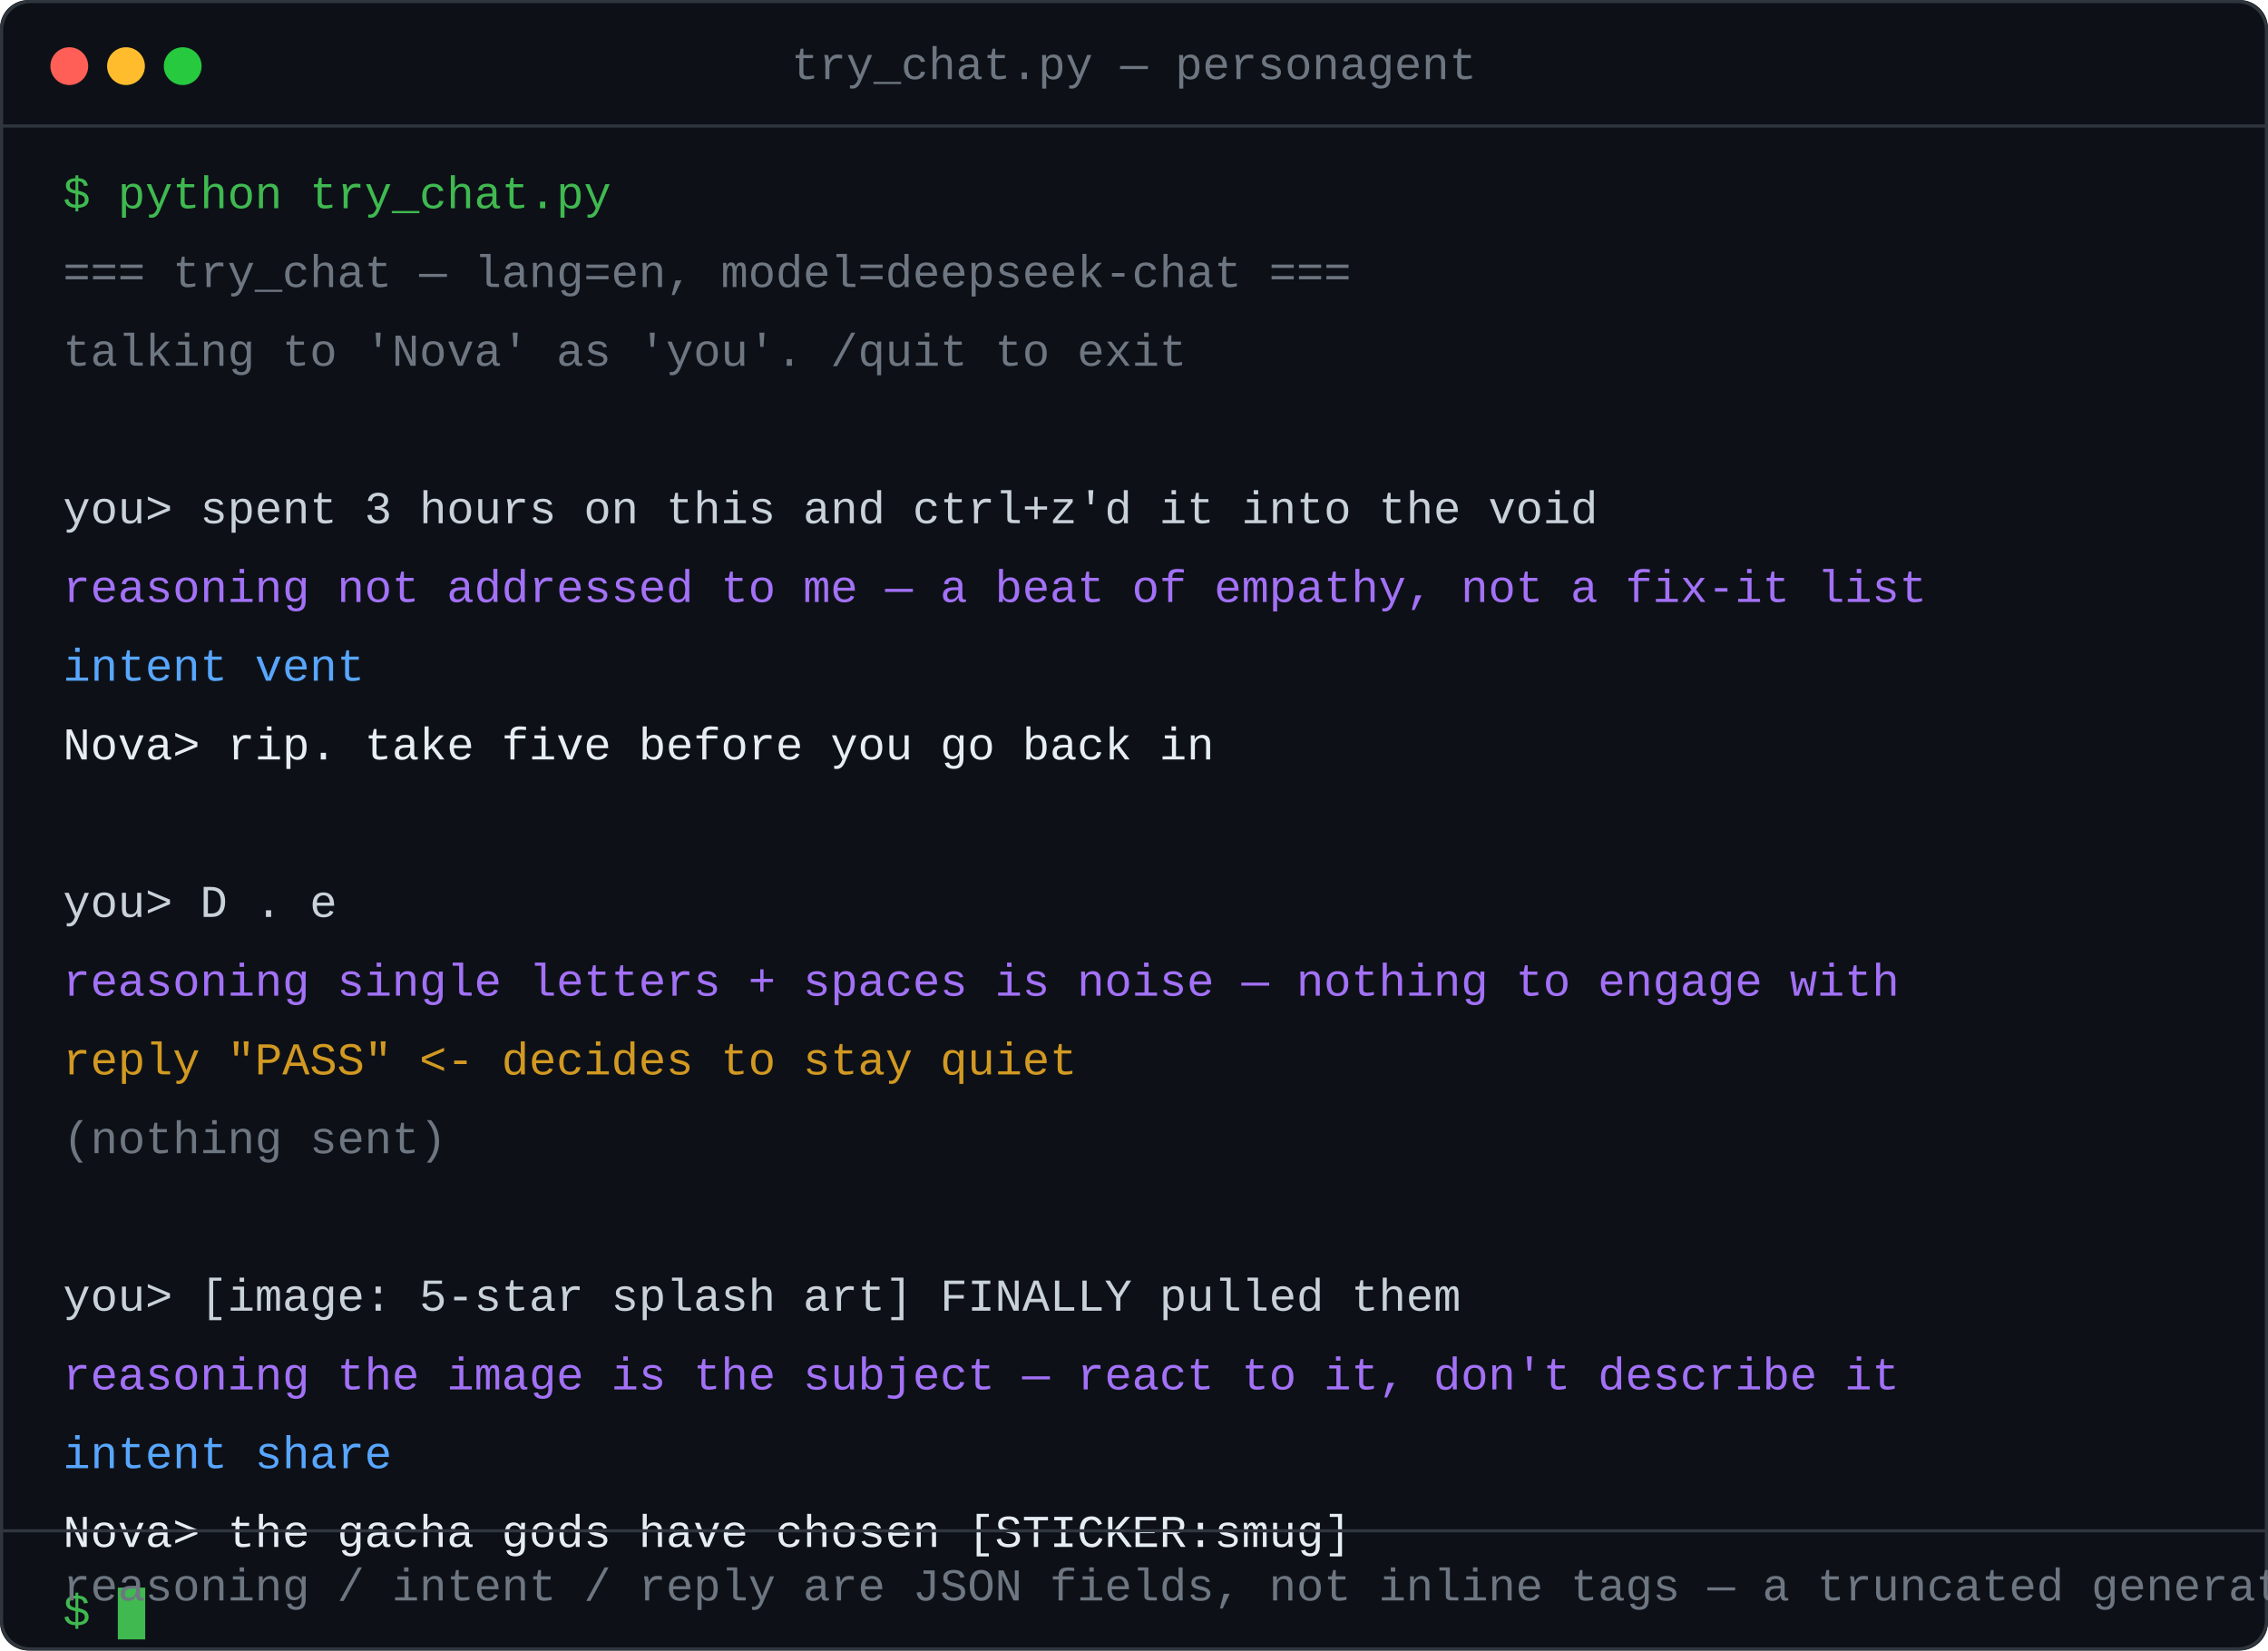
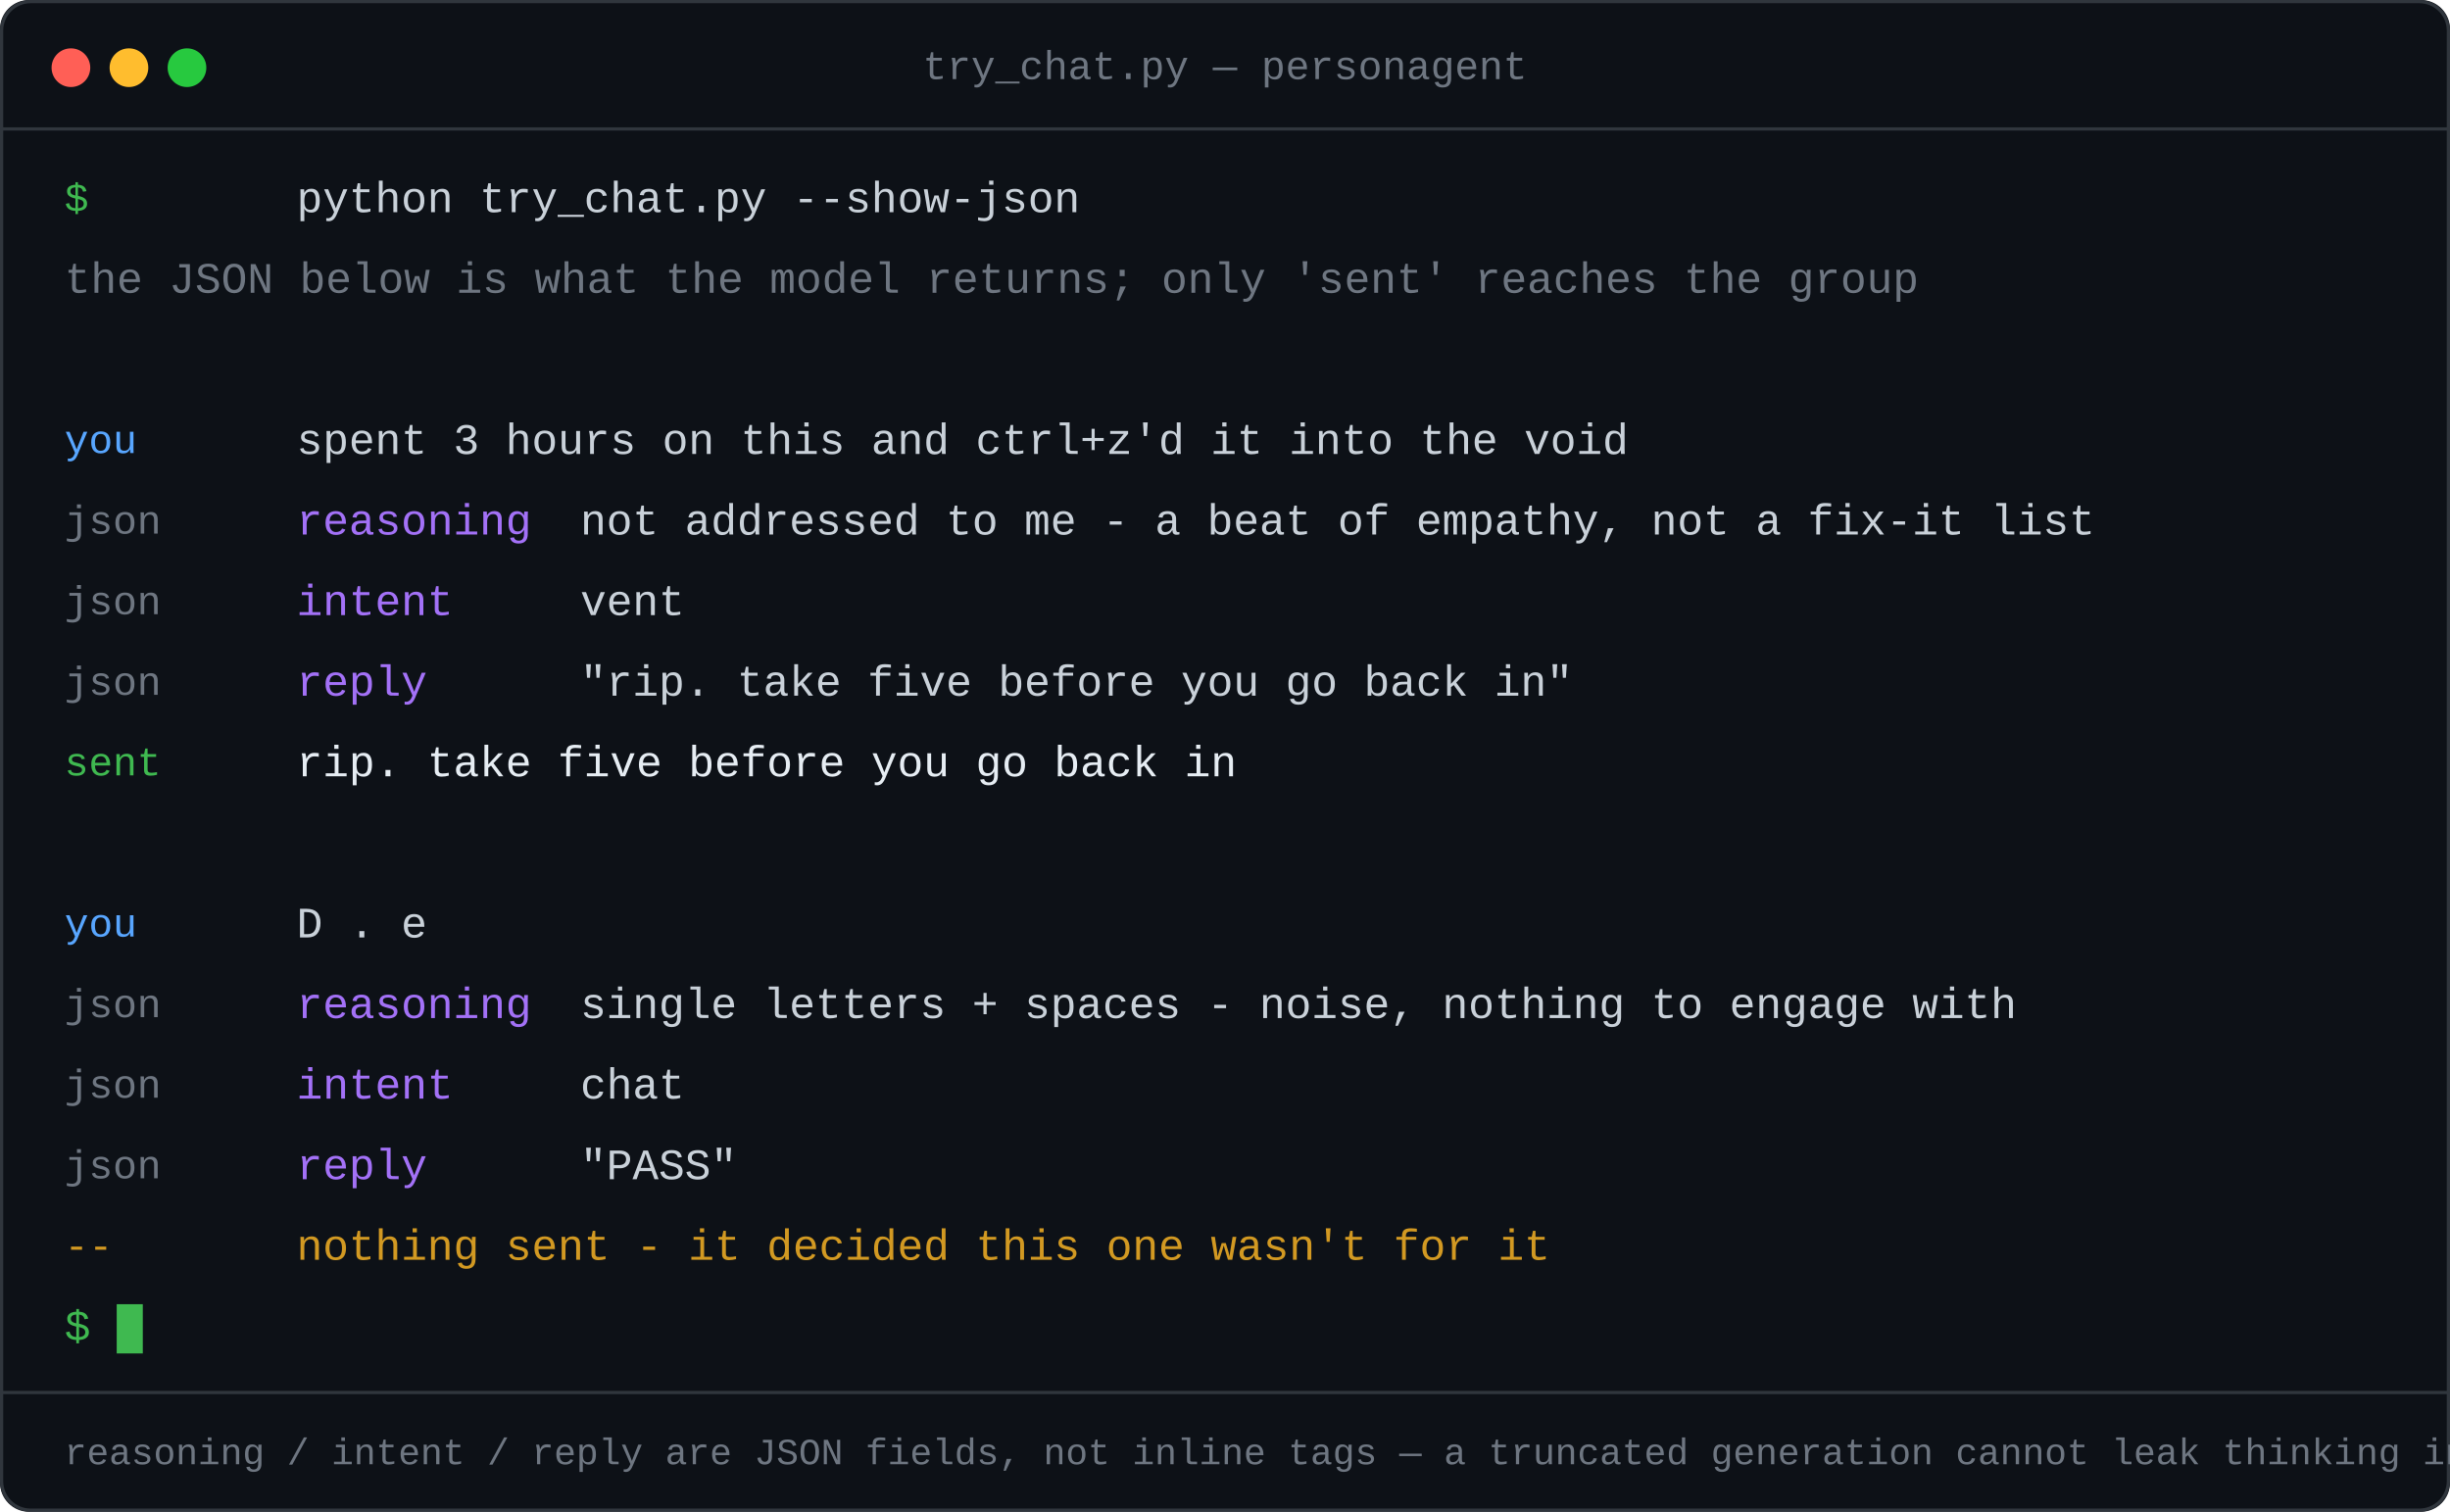
- <svg xmlns="http://www.w3.org/2000/svg" width="720" height="524" viewBox="0 0 720 524" role="img" aria-label="personagent try_chat.py demo">
-   <style>text{font-family:ui-monospace,SFMono-Regular,Menlo,Consolas,'Liberation Mono',monospace;font-size:14.5px;dominant-baseline:middle;white-space:pre}@keyframes r0{0%,3.07%{opacity:0}3.67%,94.0%{opacity:1}99.0%,100%{opacity:0}}.r0{animation:r0 22.0s steps(1,end) infinite}@keyframes r1{0%,6.73%{opacity:0}7.33%,94.0%{opacity:1}99.0%,100%{opacity:0}}.r1{animation:r1 22.0s steps(1,end) infinite}@keyframes r2{0%,10.40%{opacity:0}11.00%,94.0%{opacity:1}99.0%,100%{opacity:0}}.r2{animation:r2 22.0s steps(1,end) infinite}@keyframes r3{0%,14.07%{opacity:0}14.67%,94.0%{opacity:1}99.0%,100%{opacity:0}}.r3{animation:r3 22.0s steps(1,end) infinite}@keyframes r4{0%,21.40%{opacity:0}22.00%,94.0%{opacity:1}99.0%,100%{opacity:0}}.r4{animation:r4 22.0s steps(1,end) infinite}@keyframes r5{0%,28.73%{opacity:0}29.33%,94.0%{opacity:1}99.0%,100%{opacity:0}}.r5{animation:r5 22.0s steps(1,end) infinite}@keyframes r6{0%,32.40%{opacity:0}33.00%,94.0%{opacity:1}99.0%,100%{opacity:0}}.r6{animation:r6 22.0s steps(1,end) infinite}@keyframes r7{0%,36.07%{opacity:0}36.67%,94.0%{opacity:1}99.0%,100%{opacity:0}}.r7{animation:r7 22.0s steps(1,end) infinite}@keyframes r8{0%,39.73%{opacity:0}40.33%,94.0%{opacity:1}99.0%,100%{opacity:0}}.r8{animation:r8 22.0s steps(1,end) infinite}@keyframes r9{0%,47.07%{opacity:0}47.67%,94.0%{opacity:1}99.0%,100%{opacity:0}}.r9{animation:r9 22.0s steps(1,end) infinite}@keyframes r10{0%,54.40%{opacity:0}55.00%,94.0%{opacity:1}99.0%,100%{opacity:0}}.r10{animation:r10 22.0s steps(1,end) infinite}@keyframes r11{0%,58.07%{opacity:0}58.67%,94.0%{opacity:1}99.0%,100%{opacity:0}}.r11{animation:r11 22.0s steps(1,end) infinite}@keyframes r12{0%,61.73%{opacity:0}62.33%,94.0%{opacity:1}99.0%,100%{opacity:0}}.r12{animation:r12 22.0s steps(1,end) infinite}@keyframes r13{0%,65.40%{opacity:0}66.00%,94.0%{opacity:1}99.0%,100%{opacity:0}}.r13{animation:r13 22.0s steps(1,end) infinite}@keyframes r14{0%,72.73%{opacity:0}73.33%,94.0%{opacity:1}99.0%,100%{opacity:0}}.r14{animation:r14 22.0s steps(1,end) infinite}@keyframes r15{0%,80.07%{opacity:0}80.67%,94.0%{opacity:1}99.0%,100%{opacity:0}}.r15{animation:r15 22.0s steps(1,end) infinite}@keyframes r16{0%,83.73%{opacity:0}84.33%,94.0%{opacity:1}99.0%,100%{opacity:0}}.r16{animation:r16 22.0s steps(1,end) infinite}@keyframes r17{0%,87.40%{opacity:0}88.00%,94.0%{opacity:1}99.0%,100%{opacity:0}}.r17{animation:r17 22.0s steps(1,end) infinite}@keyframes cur{0%,49%{opacity:1}50%,100%{opacity:0}}.cur{animation:cur 1.06s steps(1,end) infinite}</style>
-   <rect width="720" height="524" rx="9" fill="#0d1117" />
-   <rect x="0.5" y="0.5" width="719" height="523" rx="9" fill="none" stroke="#30363d" />
+ <svg xmlns="http://www.w3.org/2000/svg" width="760" height="469" viewBox="0 0 760 469" role="img" aria-label="personagent try_chat.py demo">
+   <style>text{font-family:ui-monospace,SFMono-Regular,Menlo,Consolas,'Liberation Mono',monospace;dominant-baseline:middle;white-space:pre}@keyframes r0{0%,4.18%{opacity:0}4.78%,93.0%{opacity:1}98.0%,100%{opacity:0}}.r0{animation:r0 20.0s steps(1,end) infinite}@keyframes r1{0%,8.96%{opacity:0}9.56%,93.0%{opacity:1}98.0%,100%{opacity:0}}.r1{animation:r1 20.0s steps(1,end) infinite}@keyframes r2{0%,13.73%{opacity:0}14.33%,93.0%{opacity:1}98.0%,100%{opacity:0}}.r2{animation:r2 20.0s steps(1,end) infinite}@keyframes r3{0%,23.29%{opacity:0}23.89%,93.0%{opacity:1}98.0%,100%{opacity:0}}.r3{animation:r3 20.0s steps(1,end) infinite}@keyframes r4{0%,32.84%{opacity:0}33.44%,93.0%{opacity:1}98.0%,100%{opacity:0}}.r4{animation:r4 20.0s steps(1,end) infinite}@keyframes r5{0%,37.62%{opacity:0}38.22%,93.0%{opacity:1}98.0%,100%{opacity:0}}.r5{animation:r5 20.0s steps(1,end) infinite}@keyframes r6{0%,42.40%{opacity:0}43.00%,93.0%{opacity:1}98.0%,100%{opacity:0}}.r6{animation:r6 20.0s steps(1,end) infinite}@keyframes r7{0%,47.18%{opacity:0}47.78%,93.0%{opacity:1}98.0%,100%{opacity:0}}.r7{animation:r7 20.0s steps(1,end) infinite}@keyframes r8{0%,51.96%{opacity:0}52.56%,93.0%{opacity:1}98.0%,100%{opacity:0}}.r8{animation:r8 20.0s steps(1,end) infinite}@keyframes r9{0%,61.51%{opacity:0}62.11%,93.0%{opacity:1}98.0%,100%{opacity:0}}.r9{animation:r9 20.0s steps(1,end) infinite}@keyframes r10{0%,71.07%{opacity:0}71.67%,93.0%{opacity:1}98.0%,100%{opacity:0}}.r10{animation:r10 20.0s steps(1,end) infinite}@keyframes r11{0%,75.84%{opacity:0}76.44%,93.0%{opacity:1}98.0%,100%{opacity:0}}.r11{animation:r11 20.0s steps(1,end) infinite}@keyframes r12{0%,80.62%{opacity:0}81.22%,93.0%{opacity:1}98.0%,100%{opacity:0}}.r12{animation:r12 20.0s steps(1,end) infinite}@keyframes r13{0%,85.40%{opacity:0}86.00%,93.0%{opacity:1}98.0%,100%{opacity:0}}.r13{animation:r13 20.0s steps(1,end) infinite}@keyframes cur{0%,49%{opacity:1}50%,100%{opacity:0}}.cur{animation:cur 1.06s steps(1,end) infinite}</style>
+   <rect width="760" height="469" rx="9" fill="#0d1117" />
+   <rect x="0.5" y="0.5" width="759" height="468" rx="9" fill="none" stroke="#30363d" />
  <circle cx="22" cy="21" r="6" fill="#ff5f56" />
  <circle cx="40" cy="21" r="6" fill="#ffbd2e" />
  <circle cx="58" cy="21" r="6" fill="#27c93f" />
-   <text x="360.0" y="21" fill="#6e7681" font-size="12.5" text-anchor="middle">try_chat.py — personagent</text>
-   <line x1="0" y1="40" x2="720" y2="40" stroke="#30363d" />
-   <text class="r0" x="20" y="62" fill="#3fb950">$ python try_chat.py</text>
-   <text class="r1" x="20" y="87" fill="#6e7681">=== try_chat — lang=en, model=deepseek-chat ===</text>
-   <text class="r2" x="20" y="112" fill="#6e7681">talking to 'Nova' as 'you'.  /quit to exit</text>
-   <text class="r4" x="20" y="162" fill="#c9d1d9">you&gt; spent 3 hours on this and ctrl+z'd it into the void</text>
-   <text class="r5" x="20" y="187" fill="#a371f7">     reasoning  not addressed to me — a beat of empathy, not a fix-it list</text>
-   <text class="r6" x="20" y="212" fill="#58a6ff">     intent     vent</text>
-   <text class="r7" x="20" y="237" fill="#e6edf3">Nova&gt; rip. take five before you go back in</text>
-   <text class="r9" x="20" y="287" fill="#c9d1d9">you&gt; D . e</text>
-   <text class="r10" x="20" y="312" fill="#a371f7">     reasoning  single letters + spaces is noise — nothing to engage with</text>
-   <text class="r11" x="20" y="337" fill="#d29922">     reply      "PASS"          &lt;- decides to stay quiet</text>
-   <text class="r12" x="20" y="362" fill="#6e7681">(nothing sent)</text>
-   <text class="r14" x="20" y="412" fill="#c9d1d9">you&gt; [image: 5-star splash art]  FINALLY pulled them</text>
-   <text class="r15" x="20" y="437" fill="#a371f7">     reasoning  the image is the subject — react to it, don't describe it</text>
-   <text class="r16" x="20" y="462" fill="#58a6ff">     intent     share</text>
-   <text class="r17" x="20" y="487" fill="#e6edf3">Nova&gt; the gacha gods have chosen  [STICKER:smug]</text>
-   <text class="cur" x="20" y="512" fill="#3fb950">$ █</text>
-   <line x1="0" y1="486" x2="720" y2="486" stroke="#30363d" />
-   <text x="20" y="504" fill="#6e7681" font-size="11.5">reasoning / intent / reply are JSON fields, not inline tags — a truncated generation can't leak thinking into what the group sees</text>
+   <text x="380.0" y="21" fill="#6e7681" font-size="12.5" text-anchor="middle">try_chat.py — personagent</text>
+   <line x1="0" y1="40" x2="760" y2="40" stroke="#30363d" />
+   <text class="r0" x="20" y="62" fill="#3fb950" font-size="12.5">$</text>
+   <text class="r0" x="92" y="62" fill="#c9d1d9" font-size="13.5">python try_chat.py --show-json</text>
+   <text class="r1" x="20" y="87" fill="#6e7681" font-size="13.5">the JSON below is what the model returns; only 'sent' reaches the group</text>
+   <text class="r3" x="20" y="137" fill="#58a6ff" font-size="12.5">you</text>
+   <text class="r3" x="92" y="137" fill="#c9d1d9" font-size="13.5">spent 3 hours on this and ctrl+z'd it into the void</text>
+   <text class="r4" x="20" y="162" fill="#6e7681" font-size="12.5">json</text>
+   <text class="r4" x="92" y="162" fill="#a371f7" font-size="13.5">reasoning</text>
+   <text class="r4" x="180" y="162" fill="#c9d1d9" font-size="13.5">not addressed to me - a beat of empathy, not a fix-it list</text>
+   <text class="r5" x="20" y="187" fill="#6e7681" font-size="12.5">json</text>
+   <text class="r5" x="92" y="187" fill="#a371f7" font-size="13.5">intent</text>
+   <text class="r5" x="180" y="187" fill="#c9d1d9" font-size="13.5">vent</text>
+   <text class="r6" x="20" y="212" fill="#6e7681" font-size="12.5">json</text>
+   <text class="r6" x="92" y="212" fill="#a371f7" font-size="13.5">reply</text>
+   <text class="r6" x="180" y="212" fill="#c9d1d9" font-size="13.5">"rip. take five before you go back in"</text>
+   <text class="r7" x="20" y="237" fill="#3fb950" font-size="12.5">sent</text>
+   <text class="r7" x="92" y="237" fill="#e6edf3" font-size="13.5">rip. take five before you go back in</text>
+   <text class="r9" x="20" y="287" fill="#58a6ff" font-size="12.5">you</text>
+   <text class="r9" x="92" y="287" fill="#c9d1d9" font-size="13.5">D . e</text>
+   <text class="r10" x="20" y="312" fill="#6e7681" font-size="12.5">json</text>
+   <text class="r10" x="92" y="312" fill="#a371f7" font-size="13.5">reasoning</text>
+   <text class="r10" x="180" y="312" fill="#c9d1d9" font-size="13.5">single letters + spaces - noise, nothing to engage with</text>
+   <text class="r11" x="20" y="337" fill="#6e7681" font-size="12.5">json</text>
+   <text class="r11" x="92" y="337" fill="#a371f7" font-size="13.5">intent</text>
+   <text class="r11" x="180" y="337" fill="#c9d1d9" font-size="13.5">chat</text>
+   <text class="r12" x="20" y="362" fill="#6e7681" font-size="12.5">json</text>
+   <text class="r12" x="92" y="362" fill="#a371f7" font-size="13.5">reply</text>
+   <text class="r12" x="180" y="362" fill="#c9d1d9" font-size="13.5">"PASS"</text>
+   <text class="r13" x="20" y="387" fill="#d29922" font-size="12.5">--</text>
+   <text class="r13" x="92" y="387" fill="#d29922" font-size="13.5">nothing sent - it decided this one wasn't for it</text>
+   <text class="cur" x="20" y="412" fill="#3fb950" font-size="13.5">$ █</text>
+   <line x1="0" y1="432" x2="760" y2="432" stroke="#30363d" />
+   <text x="20" y="451" fill="#6e7681" font-size="11.5">reasoning / intent / reply are JSON fields, not inline tags — a truncated generation cannot leak thinking into what the group sees</text>
</svg>
